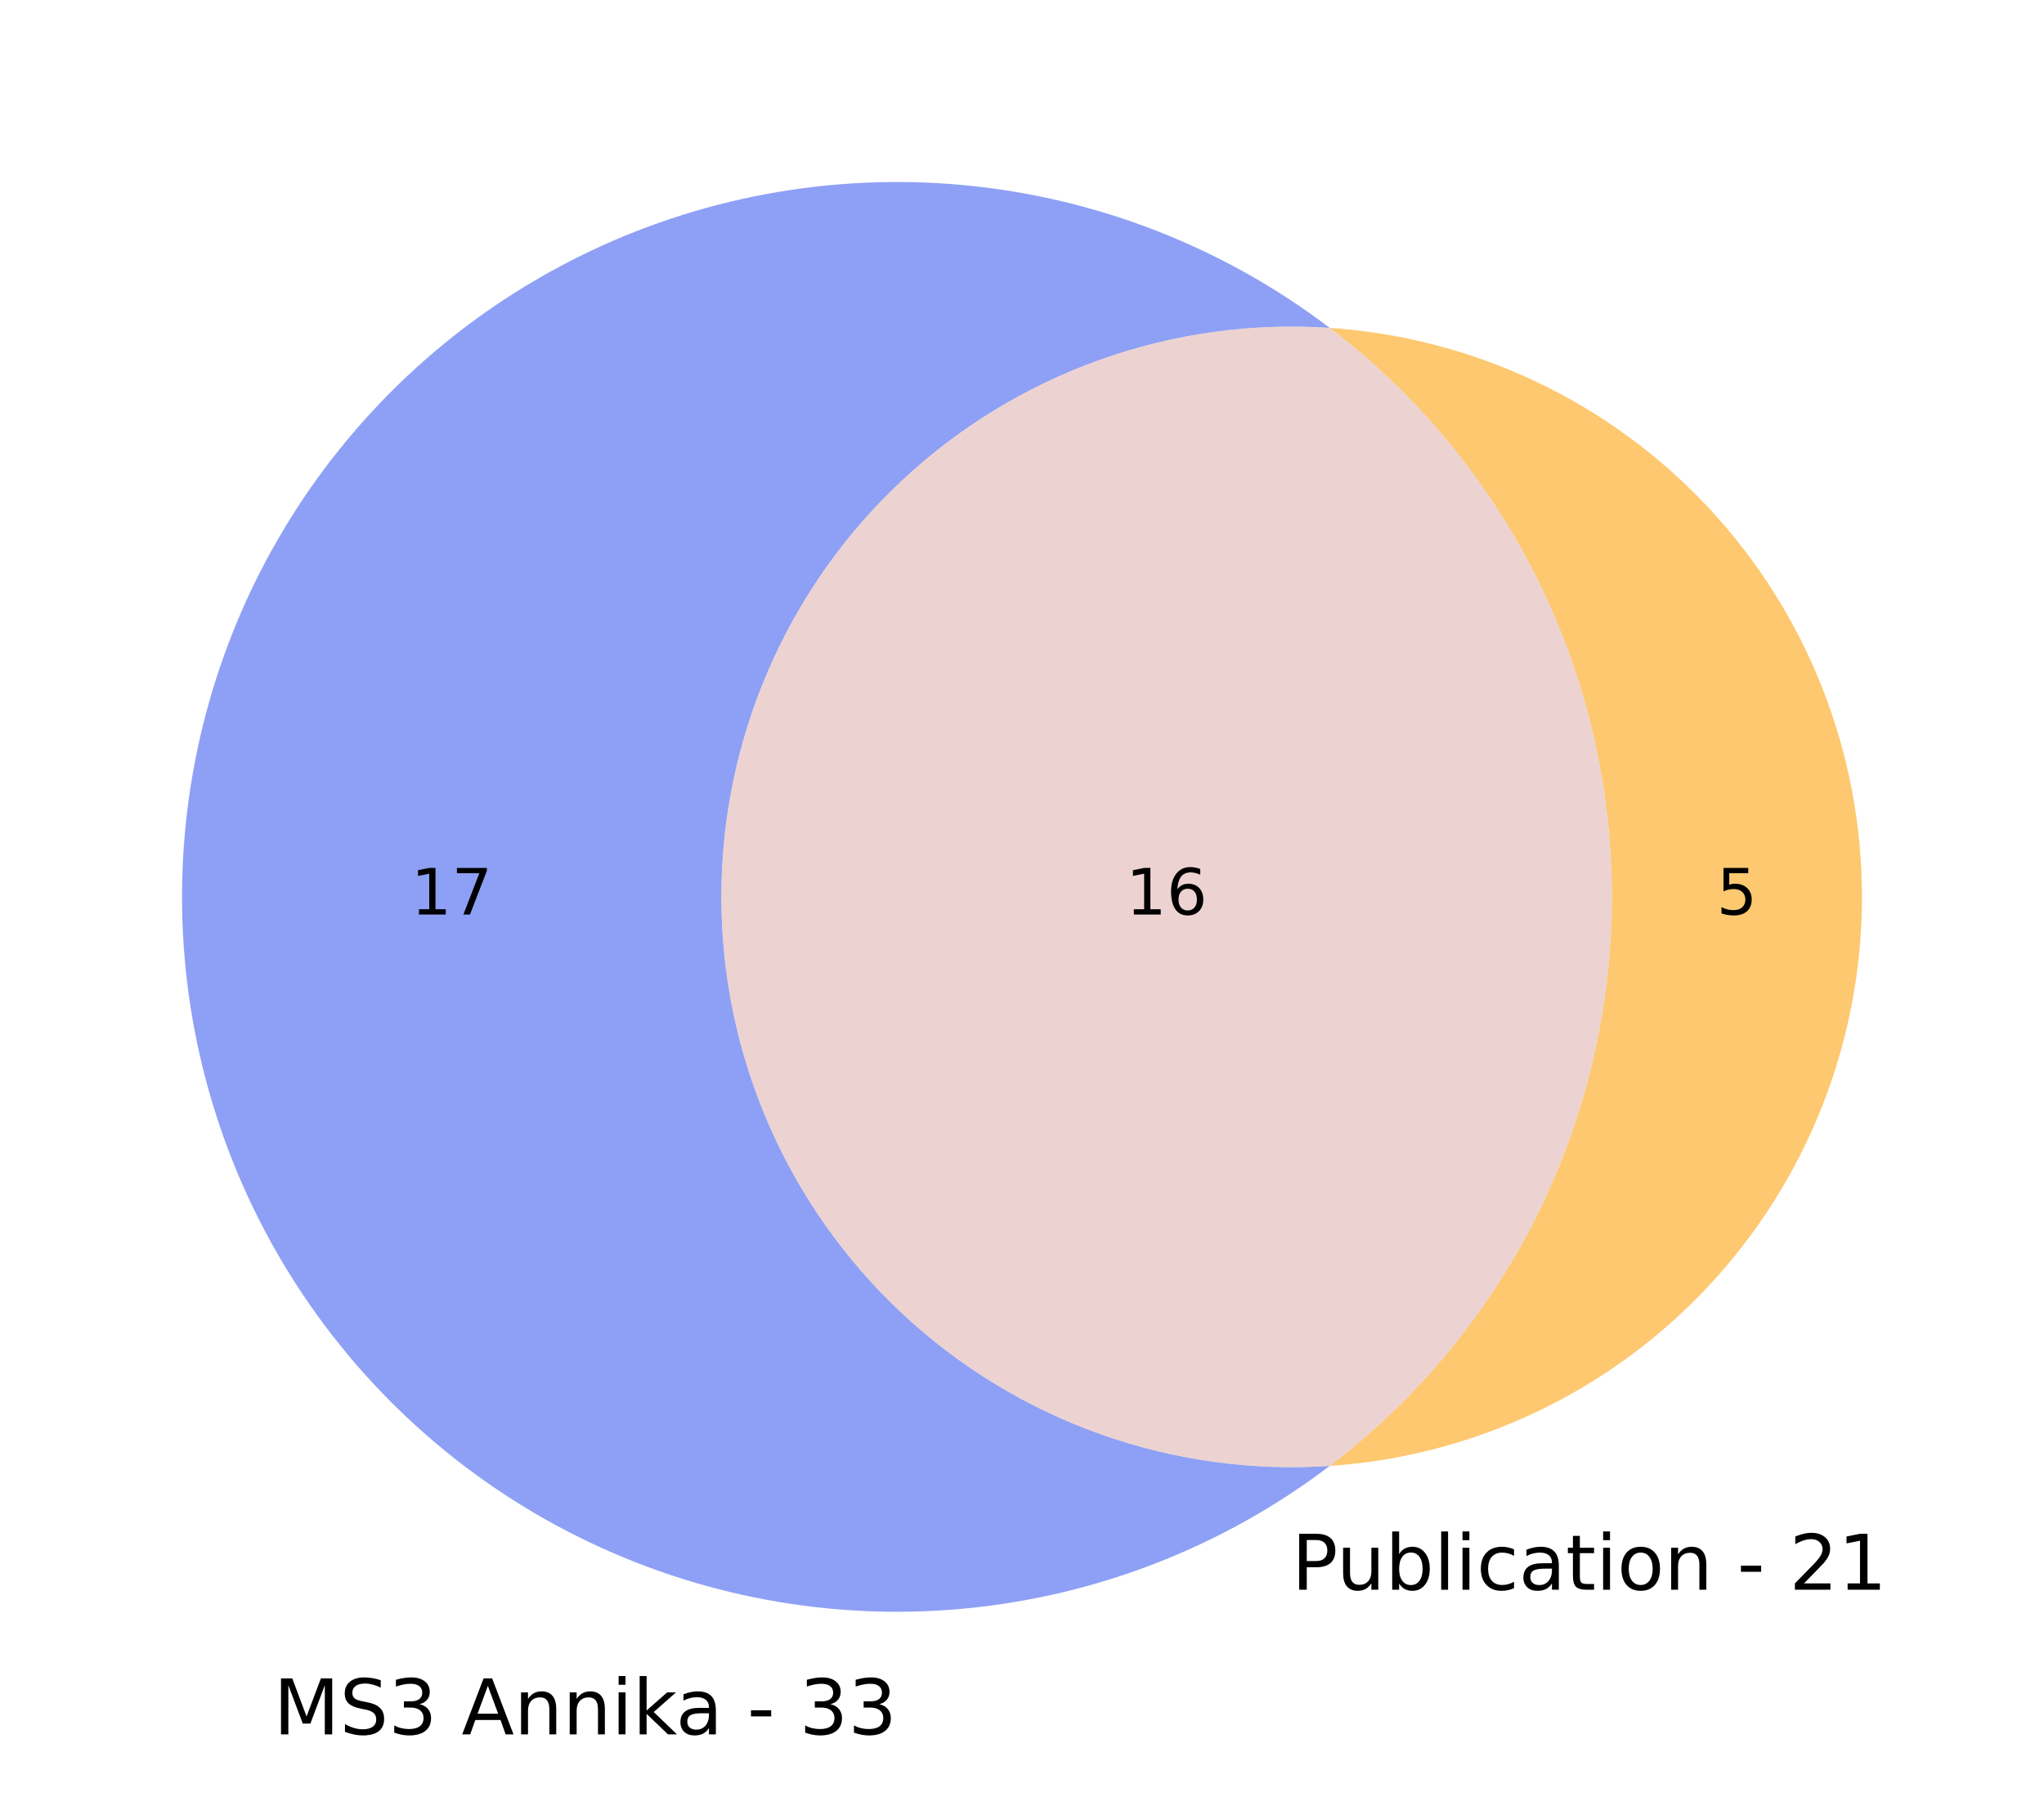
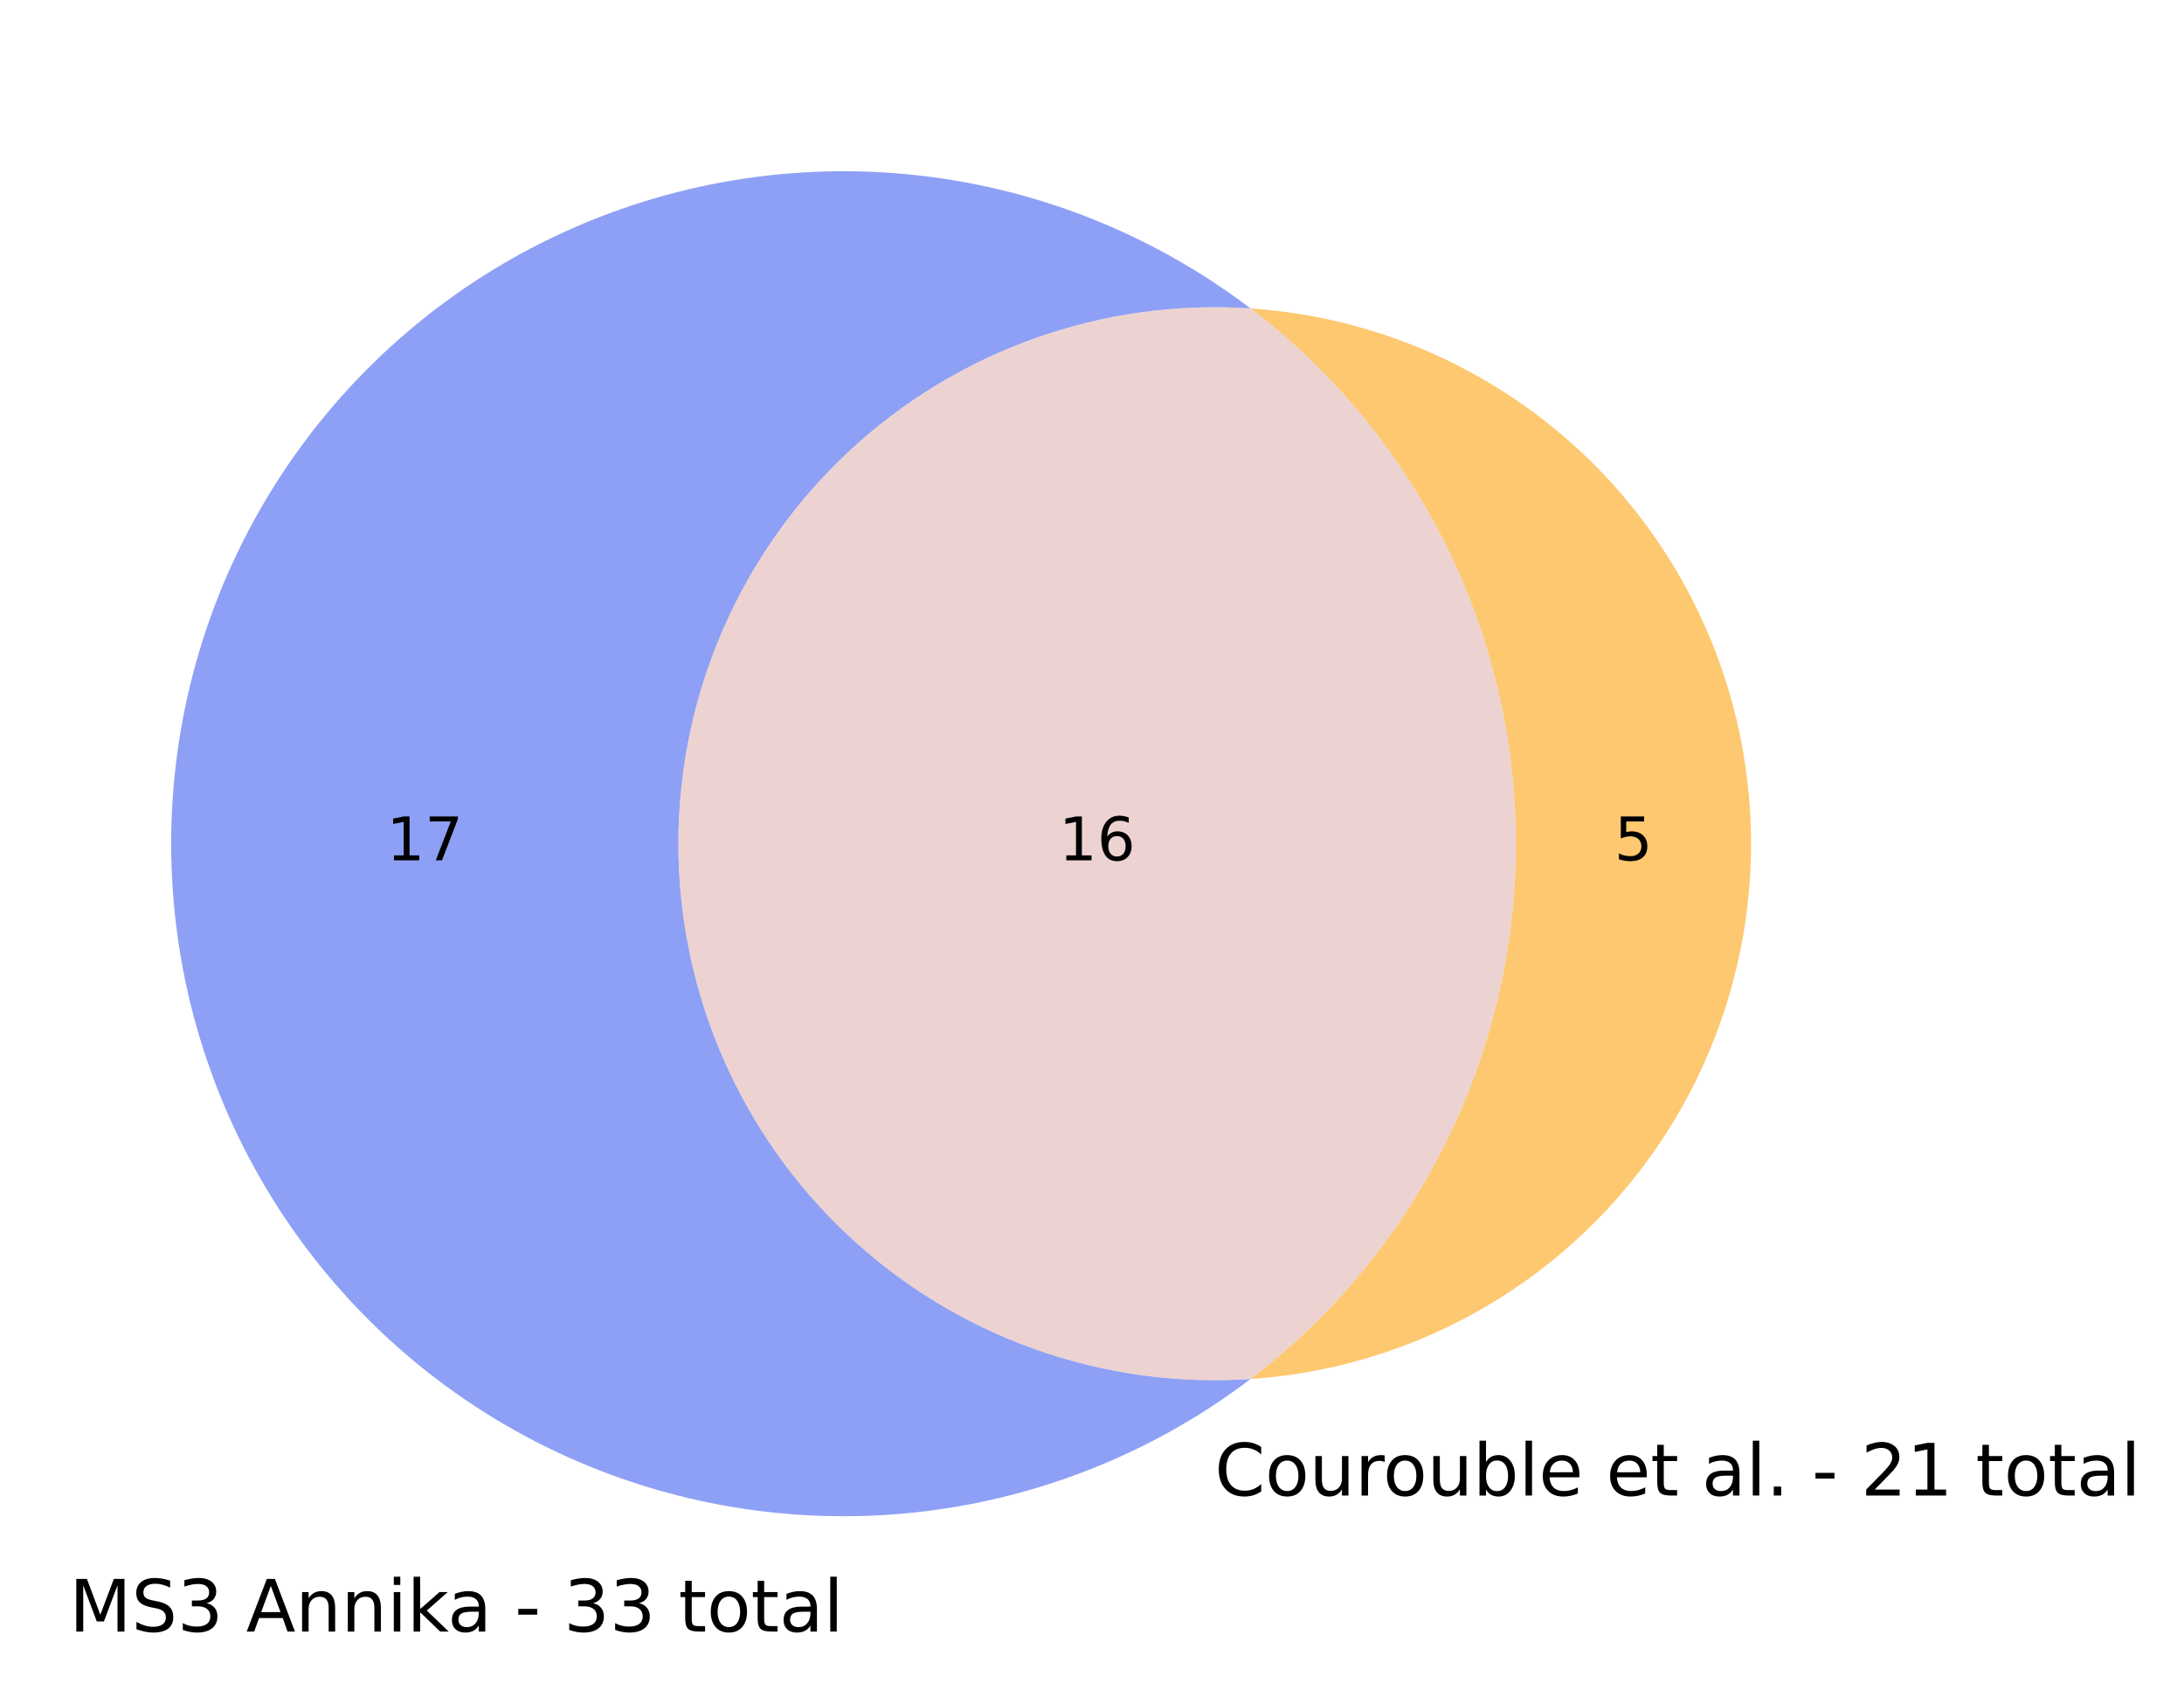
- <svg xmlns="http://www.w3.org/2000/svg" xmlns:xlink="http://www.w3.org/1999/xlink" width="319.624pt" height="280.911pt" viewBox="0 0 319.624 280.911" version="1.1">
+ <svg xmlns="http://www.w3.org/2000/svg" xmlns:xlink="http://www.w3.org/1999/xlink" width="363.15pt" height="280.911pt" viewBox="0 0 363.15 280.911" version="1.1">
  <defs>
    <style type="text/css">*{stroke-linejoin: round; stroke-linecap: butt}</style>
  </defs>
  <g id="figure_1">
    <g id="patch_1">
-       <path d="M 0 280.911  L 319.624 280.911  L 319.624 0  L 0 0  L 0 280.911  z " style="fill: none" />
+       <path d="M 0 280.911  L 363.15 280.911  L 363.15 0  L 0 0  L 0 280.911  z " style="fill: none" />
    </g>
    <g id="axes_1">
      <g id="patch_2">
-         <path d="M 207.932 229.237  C 195.747 230.052 183.523 228.356 172.021 224.253  C 160.518 220.15 149.98 213.728 141.061 205.386  C 132.142 197.044 125.031 186.958 120.17 175.754  C 115.309 164.551 112.801 152.468 112.801 140.256  C 112.801 128.044 115.309 115.961 120.17 104.758  C 125.031 93.554 132.142 83.468 141.061 75.126  C 149.98 66.784 160.518 60.362 172.021 56.259  C 183.523 52.156 195.747 50.46 207.932 51.275  C 191.358 38.669 171.587 30.941 150.857 28.967  C 130.128 26.992 109.253 30.848 90.597 40.098  C 71.941 49.347 56.235 63.628 45.258 81.323  C 34.281 99.018 28.463 119.433 28.463 140.256  C 28.463 161.079 34.281 181.494 45.258 199.189  C 56.235 216.884 71.941 231.165 90.597 240.414  C 109.253 249.664 130.128 253.52 150.857 251.545  C 171.587 249.571 191.358 241.843 207.932 229.237  " clip-path="url(#p4a998f24e4)" style="fill: #4361ee; opacity: 0.6" />
+         <path d="M 207.932 229.237  C 195.747 230.052 183.523 228.356 172.021 224.253  C 160.518 220.15 149.98 213.728 141.061 205.386  C 132.142 197.044 125.031 186.958 120.17 175.754  C 115.309 164.551 112.801 152.468 112.801 140.256  C 112.801 128.044 115.309 115.961 120.17 104.758  C 125.031 93.554 132.142 83.468 141.061 75.126  C 149.98 66.784 160.518 60.362 172.021 56.259  C 183.523 52.156 195.747 50.46 207.932 51.275  C 191.358 38.669 171.587 30.941 150.857 28.967  C 130.128 26.992 109.253 30.848 90.597 40.098  C 71.941 49.347 56.235 63.628 45.258 81.323  C 34.281 99.018 28.463 119.433 28.463 140.256  C 28.463 161.079 34.281 181.494 45.258 199.189  C 56.235 216.884 71.941 231.165 90.597 240.414  C 109.253 249.664 130.128 253.52 150.857 251.545  C 171.587 249.571 191.358 241.843 207.932 229.237  " clip-path="url(#p61d5196d5a)" style="fill: #4361ee; opacity: 0.6" />
      </g>
      <g id="patch_3">
-         <path d="M 207.932 51.275  C 221.644 61.704 232.762 75.163 240.414 90.597  C 248.067 106.032 252.049 123.028 252.049 140.256  C 252.049 157.484 248.067 174.48 240.414 189.915  C 232.762 205.349 221.644 218.808 207.932 229.237  C 230.496 227.728 251.662 217.691 267.11 201.175  C 282.559 184.66 291.161 162.871 291.161 140.256  C 291.161 117.641 282.559 95.852 267.11 79.337  C 251.662 62.821 230.496 52.784 207.932 51.275  " clip-path="url(#p4a998f24e4)" style="fill: #fca311; opacity: 0.6" />
+         <path d="M 207.932 51.275  C 221.644 61.704 232.762 75.163 240.414 90.597  C 248.067 106.032 252.049 123.028 252.049 140.256  C 252.049 157.484 248.067 174.48 240.414 189.915  C 232.762 205.349 221.644 218.808 207.932 229.237  C 230.496 227.728 251.662 217.691 267.11 201.175  C 282.559 184.66 291.161 162.871 291.161 140.256  C 291.161 117.641 282.559 95.852 267.11 79.337  C 251.662 62.821 230.496 52.784 207.932 51.275  " clip-path="url(#p61d5196d5a)" style="fill: #fca311; opacity: 0.6" />
      </g>
      <g id="patch_4">
-         <path d="M 207.932 229.237  C 221.644 218.808 232.762 205.349 240.414 189.915  C 248.067 174.48 252.049 157.484 252.049 140.256  C 252.049 123.028 248.067 106.032 240.414 90.597  C 232.762 75.163 221.644 61.704 207.932 51.275  C 195.747 50.46 183.523 52.156 172.021 56.259  C 160.518 60.362 149.98 66.784 141.061 75.126  C 132.142 83.468 125.031 93.554 120.17 104.758  C 115.309 115.961 112.801 128.044 112.801 140.256  C 112.801 152.468 115.309 164.551 120.17 175.754  C 125.031 186.958 132.142 197.044 141.061 205.386  C 149.98 213.728 160.518 220.15 172.021 224.253  C 183.523 228.356 195.747 230.052 207.932 229.237  " clip-path="url(#p4a998f24e4)" style="fill: #dfb6b2; opacity: 0.6" />
+         <path d="M 207.932 229.237  C 221.644 218.808 232.762 205.349 240.414 189.915  C 248.067 174.48 252.049 157.484 252.049 140.256  C 252.049 123.028 248.067 106.032 240.414 90.597  C 232.762 75.163 221.644 61.704 207.932 51.275  C 195.747 50.46 183.523 52.156 172.021 56.259  C 160.518 60.362 149.98 66.784 141.061 75.126  C 132.142 83.468 125.031 93.554 120.17 104.758  C 115.309 115.961 112.801 128.044 112.801 140.256  C 112.801 152.468 115.309 164.551 120.17 175.754  C 125.031 186.958 132.142 197.044 141.061 205.386  C 149.98 213.728 160.518 220.15 172.021 224.253  C 183.523 228.356 195.747 230.052 207.932 229.237  " clip-path="url(#p61d5196d5a)" style="fill: #dfb6b2; opacity: 0.6" />
      </g>
      <g id="text_1">
        <g transform="translate(64.26932 143.0154) scale(0.1 -0.1)">
          <defs>
            <path id="DejaVuSans-31" d="M 794 531  L 1825 531  L 1825 4091  L 703 3866  L 703 4441  L 1819 4666  L 2450 4666  L 2450 531  L 3481 531  L 3481 0  L 794 0  L 794 531  z " transform="scale(0.015625)" />
            <path id="DejaVuSans-37" d="M 525 4666  L 3525 4666  L 3525 4397  L 1831 0  L 1172 0  L 2766 4134  L 525 4134  L 525 4666  z " transform="scale(0.015625)" />
          </defs>
          <use xlink:href="#DejaVuSans-31" />
          <use xlink:href="#DejaVuSans-37" x="63.623" />
        </g>
      </g>
      <g id="text_2">
        <g transform="translate(268.4235 143.0154) scale(0.1 -0.1)">
          <defs>
            <path id="DejaVuSans-35" d="M 691 4666  L 3169 4666  L 3169 4134  L 1269 4134  L 1269 2991  Q 1406 3038 1543 3061  Q 1681 3084 1819 3084  Q 2600 3084 3056 2656  Q 3513 2228 3513 1497  Q 3513 744 3044 326  Q 2575 -91 1722 -91  Q 1428 -91 1123 -41  Q 819 9 494 109  L 494 744  Q 775 591 1075 516  Q 1375 441 1709 441  Q 2250 441 2565 725  Q 2881 1009 2881 1497  Q 2881 1984 2565 2268  Q 2250 2553 1709 2553  Q 1456 2553 1204 2497  Q 953 2441 691 2322  L 691 4666  z " transform="scale(0.015625)" />
          </defs>
          <use xlink:href="#DejaVuSans-35" />
        </g>
      </g>
      <g id="text_3">
        <g transform="translate(176.0623 143.0154) scale(0.1 -0.1)">
          <defs>
            <path id="DejaVuSans-36" d="M 2113 2584  Q 1688 2584 1439 2293  Q 1191 2003 1191 1497  Q 1191 994 1439 701  Q 1688 409 2113 409  Q 2538 409 2786 701  Q 3034 994 3034 1497  Q 3034 2003 2786 2293  Q 2538 2584 2113 2584  z M 3366 4563  L 3366 3988  Q 3128 4100 2886 4159  Q 2644 4219 2406 4219  Q 1781 4219 1451 3797  Q 1122 3375 1075 2522  Q 1259 2794 1537 2939  Q 1816 3084 2150 3084  Q 2853 3084 3261 2657  Q 3669 2231 3669 1497  Q 3669 778 3244 343  Q 2819 -91 2113 -91  Q 1303 -91 875 529  Q 447 1150 447 2328  Q 447 3434 972 4092  Q 1497 4750 2381 4750  Q 2619 4750 2861 4703  Q 3103 4656 3366 4563  z " transform="scale(0.015625)" />
          </defs>
          <use xlink:href="#DejaVuSans-31" />
          <use xlink:href="#DejaVuSans-36" x="63.623" />
        </g>
      </g>
      <g id="text_4">
-         <g transform="translate(42.7635 271.2158) scale(0.12 -0.12)">
+         <g transform="translate(11.511 271.2158) scale(0.12 -0.12)">
          <defs>
            <path id="DejaVuSans-4d" d="M 628 4666  L 1569 4666  L 2759 1491  L 3956 4666  L 4897 4666  L 4897 0  L 4281 0  L 4281 4097  L 3078 897  L 2444 897  L 1241 4097  L 1241 0  L 628 0  L 628 4666  z " transform="scale(0.015625)" />
            <path id="DejaVuSans-53" d="M 3425 4513  L 3425 3897  Q 3066 4069 2747 4153  Q 2428 4238 2131 4238  Q 1616 4238 1336 4038  Q 1056 3838 1056 3469  Q 1056 3159 1242 3001  Q 1428 2844 1947 2747  L 2328 2669  Q 3034 2534 3370 2195  Q 3706 1856 3706 1288  Q 3706 609 3251 259  Q 2797 -91 1919 -91  Q 1588 -91 1214 -16  Q 841 59 441 206  L 441 856  Q 825 641 1194 531  Q 1563 422 1919 422  Q 2459 422 2753 634  Q 3047 847 3047 1241  Q 3047 1584 2836 1778  Q 2625 1972 2144 2069  L 1759 2144  Q 1053 2284 737 2584  Q 422 2884 422 3419  Q 422 4038 858 4394  Q 1294 4750 2059 4750  Q 2388 4750 2728 4690  Q 3069 4631 3425 4513  z " transform="scale(0.015625)" />
            <path id="DejaVuSans-33" d="M 2597 2516  Q 3050 2419 3304 2112  Q 3559 1806 3559 1356  Q 3559 666 3084 287  Q 2609 -91 1734 -91  Q 1441 -91 1130 -33  Q 819 25 488 141  L 488 750  Q 750 597 1062 519  Q 1375 441 1716 441  Q 2309 441 2620 675  Q 2931 909 2931 1356  Q 2931 1769 2642 2001  Q 2353 2234 1838 2234  L 1294 2234  L 1294 2753  L 1863 2753  Q 2328 2753 2575 2939  Q 2822 3125 2822 3475  Q 2822 3834 2567 4026  Q 2313 4219 1838 4219  Q 1578 4219 1281 4162  Q 984 4106 628 3988  L 628 4550  Q 988 4650 1302 4700  Q 1616 4750 1894 4750  Q 2613 4750 3031 4423  Q 3450 4097 3450 3541  Q 3450 3153 3228 2886  Q 3006 2619 2597 2516  z " transform="scale(0.015625)" />
            <path id="DejaVuSans-20" transform="scale(0.015625)" />
            <path id="DejaVuSans-41" d="M 2188 4044  L 1331 1722  L 3047 1722  L 2188 4044  z M 1831 4666  L 2547 4666  L 4325 0  L 3669 0  L 3244 1197  L 1141 1197  L 716 0  L 50 0  L 1831 4666  z " transform="scale(0.015625)" />
            <path id="DejaVuSans-6e" d="M 3513 2113  L 3513 0  L 2938 0  L 2938 2094  Q 2938 2591 2744 2837  Q 2550 3084 2163 3084  Q 1697 3084 1428 2787  Q 1159 2491 1159 1978  L 1159 0  L 581 0  L 581 3500  L 1159 3500  L 1159 2956  Q 1366 3272 1645 3428  Q 1925 3584 2291 3584  Q 2894 3584 3203 3211  Q 3513 2838 3513 2113  z " transform="scale(0.015625)" />
            <path id="DejaVuSans-69" d="M 603 3500  L 1178 3500  L 1178 0  L 603 0  L 603 3500  z M 603 4863  L 1178 4863  L 1178 4134  L 603 4134  L 603 4863  z " transform="scale(0.015625)" />
            <path id="DejaVuSans-6b" d="M 581 4863  L 1159 4863  L 1159 1991  L 2875 3500  L 3609 3500  L 1753 1863  L 3688 0  L 2938 0  L 1159 1709  L 1159 0  L 581 0  L 581 4863  z " transform="scale(0.015625)" />
            <path id="DejaVuSans-61" d="M 2194 1759  Q 1497 1759 1228 1600  Q 959 1441 959 1056  Q 959 750 1161 570  Q 1363 391 1709 391  Q 2188 391 2477 730  Q 2766 1069 2766 1631  L 2766 1759  L 2194 1759  z M 3341 1997  L 3341 0  L 2766 0  L 2766 531  Q 2569 213 2275 61  Q 1981 -91 1556 -91  Q 1019 -91 701 211  Q 384 513 384 1019  Q 384 1609 779 1909  Q 1175 2209 1959 2209  L 2766 2209  L 2766 2266  Q 2766 2663 2505 2880  Q 2244 3097 1772 3097  Q 1472 3097 1187 3025  Q 903 2953 641 2809  L 641 3341  Q 956 3463 1253 3523  Q 1550 3584 1831 3584  Q 2591 3584 2966 3190  Q 3341 2797 3341 1997  z " transform="scale(0.015625)" />
            <path id="DejaVuSans-2d" d="M 313 2009  L 1997 2009  L 1997 1497  L 313 1497  L 313 2009  z " transform="scale(0.015625)" />
+             <path id="DejaVuSans-74" d="M 1172 4494  L 1172 3500  L 2356 3500  L 2356 3053  L 1172 3053  L 1172 1153  Q 1172 725 1289 603  Q 1406 481 1766 481  L 2356 481  L 2356 0  L 1766 0  Q 1100 0 847 248  Q 594 497 594 1153  L 594 3053  L 172 3053  L 172 3500  L 594 3500  L 594 4494  L 1172 4494  z " transform="scale(0.015625)" />
+             <path id="DejaVuSans-6f" d="M 1959 3097  Q 1497 3097 1228 2736  Q 959 2375 959 1747  Q 959 1119 1226 758  Q 1494 397 1959 397  Q 2419 397 2687 759  Q 2956 1122 2956 1747  Q 2956 2369 2687 2733  Q 2419 3097 1959 3097  z M 1959 3584  Q 2709 3584 3137 3096  Q 3566 2609 3566 1747  Q 3566 888 3137 398  Q 2709 -91 1959 -91  Q 1206 -91 779 398  Q 353 888 353 1747  Q 353 2609 779 3096  Q 1206 3584 1959 3584  z " transform="scale(0.015625)" />
+             <path id="DejaVuSans-6c" d="M 603 4863  L 1178 4863  L 1178 0  L 603 0  L 603 4863  z " transform="scale(0.015625)" />
          </defs>
          <use xlink:href="#DejaVuSans-4d" />
          <use xlink:href="#DejaVuSans-53" x="86.279" />
          <use xlink:href="#DejaVuSans-33" x="149.756" />
          <use xlink:href="#DejaVuSans-20" x="213.379" />
          <use xlink:href="#DejaVuSans-41" x="245.166" />
          <use xlink:href="#DejaVuSans-6e" x="313.574" />
          <use xlink:href="#DejaVuSans-6e" x="376.953" />
          <use xlink:href="#DejaVuSans-69" x="440.332" />
          <use xlink:href="#DejaVuSans-6b" x="468.115" />
          <use xlink:href="#DejaVuSans-61" x="524.275" />
          <use xlink:href="#DejaVuSans-20" x="585.555" />
          <use xlink:href="#DejaVuSans-2d" x="617.342" />
          <use xlink:href="#DejaVuSans-20" x="653.426" />
          <use xlink:href="#DejaVuSans-33" x="685.213" />
          <use xlink:href="#DejaVuSans-33" x="748.836" />
+           <use xlink:href="#DejaVuSans-20" x="812.459" />
+           <use xlink:href="#DejaVuSans-74" x="844.246" />
+           <use xlink:href="#DejaVuSans-6f" x="883.455" />
+           <use xlink:href="#DejaVuSans-74" x="944.637" />
+           <use xlink:href="#DejaVuSans-61" x="983.846" />
+           <use xlink:href="#DejaVuSans-6c" x="1045.125" />
        </g>
      </g>
      <g id="text_5">
        <g transform="translate(201.9806 248.6027) scale(0.12 -0.12)">
          <defs>
-             <path id="DejaVuSans-50" d="M 1259 4147  L 1259 2394  L 2053 2394  Q 2494 2394 2734 2622  Q 2975 2850 2975 3272  Q 2975 3691 2734 3919  Q 2494 4147 2053 4147  L 1259 4147  z M 628 4666  L 2053 4666  Q 2838 4666 3239 4311  Q 3641 3956 3641 3272  Q 3641 2581 3239 2228  Q 2838 1875 2053 1875  L 1259 1875  L 1259 0  L 628 0  L 628 4666  z " transform="scale(0.015625)" />
+             <path id="DejaVuSans-43" d="M 4122 4306  L 4122 3641  Q 3803 3938 3442 4084  Q 3081 4231 2675 4231  Q 1875 4231 1450 3742  Q 1025 3253 1025 2328  Q 1025 1406 1450 917  Q 1875 428 2675 428  Q 3081 428 3442 575  Q 3803 722 4122 1019  L 4122 359  Q 3791 134 3420 21  Q 3050 -91 2638 -91  Q 1578 -91 968 557  Q 359 1206 359 2328  Q 359 3453 968 4101  Q 1578 4750 2638 4750  Q 3056 4750 3426 4639  Q 3797 4528 4122 4306  z " transform="scale(0.015625)" />
            <path id="DejaVuSans-75" d="M 544 1381  L 544 3500  L 1119 3500  L 1119 1403  Q 1119 906 1312 657  Q 1506 409 1894 409  Q 2359 409 2629 706  Q 2900 1003 2900 1516  L 2900 3500  L 3475 3500  L 3475 0  L 2900 0  L 2900 538  Q 2691 219 2414 64  Q 2138 -91 1772 -91  Q 1169 -91 856 284  Q 544 659 544 1381  z M 1991 3584  L 1991 3584  z " transform="scale(0.015625)" />
+             <path id="DejaVuSans-72" d="M 2631 2963  Q 2534 3019 2420 3045  Q 2306 3072 2169 3072  Q 1681 3072 1420 2755  Q 1159 2438 1159 1844  L 1159 0  L 581 0  L 581 3500  L 1159 3500  L 1159 2956  Q 1341 3275 1631 3429  Q 1922 3584 2338 3584  Q 2397 3584 2469 3576  Q 2541 3569 2628 3553  L 2631 2963  z " transform="scale(0.015625)" />
            <path id="DejaVuSans-62" d="M 3116 1747  Q 3116 2381 2855 2742  Q 2594 3103 2138 3103  Q 1681 3103 1420 2742  Q 1159 2381 1159 1747  Q 1159 1113 1420 752  Q 1681 391 2138 391  Q 2594 391 2855 752  Q 3116 1113 3116 1747  z M 1159 2969  Q 1341 3281 1617 3432  Q 1894 3584 2278 3584  Q 2916 3584 3314 3078  Q 3713 2572 3713 1747  Q 3713 922 3314 415  Q 2916 -91 2278 -91  Q 1894 -91 1617 61  Q 1341 213 1159 525  L 1159 0  L 581 0  L 581 4863  L 1159 4863  L 1159 2969  z " transform="scale(0.015625)" />
-             <path id="DejaVuSans-6c" d="M 603 4863  L 1178 4863  L 1178 0  L 603 0  L 603 4863  z " transform="scale(0.015625)" />
-             <path id="DejaVuSans-63" d="M 3122 3366  L 3122 2828  Q 2878 2963 2633 3030  Q 2388 3097 2138 3097  Q 1578 3097 1268 2742  Q 959 2388 959 1747  Q 959 1106 1268 751  Q 1578 397 2138 397  Q 2388 397 2633 464  Q 2878 531 3122 666  L 3122 134  Q 2881 22 2623 -34  Q 2366 -91 2075 -91  Q 1284 -91 818 406  Q 353 903 353 1747  Q 353 2603 823 3093  Q 1294 3584 2113 3584  Q 2378 3584 2631 3529  Q 2884 3475 3122 3366  z " transform="scale(0.015625)" />
-             <path id="DejaVuSans-74" d="M 1172 4494  L 1172 3500  L 2356 3500  L 2356 3053  L 1172 3053  L 1172 1153  Q 1172 725 1289 603  Q 1406 481 1766 481  L 2356 481  L 2356 0  L 1766 0  Q 1100 0 847 248  Q 594 497 594 1153  L 594 3053  L 172 3053  L 172 3500  L 594 3500  L 594 4494  L 1172 4494  z " transform="scale(0.015625)" />
-             <path id="DejaVuSans-6f" d="M 1959 3097  Q 1497 3097 1228 2736  Q 959 2375 959 1747  Q 959 1119 1226 758  Q 1494 397 1959 397  Q 2419 397 2687 759  Q 2956 1122 2956 1747  Q 2956 2369 2687 2733  Q 2419 3097 1959 3097  z M 1959 3584  Q 2709 3584 3137 3096  Q 3566 2609 3566 1747  Q 3566 888 3137 398  Q 2709 -91 1959 -91  Q 1206 -91 779 398  Q 353 888 353 1747  Q 353 2609 779 3096  Q 1206 3584 1959 3584  z " transform="scale(0.015625)" />
+             <path id="DejaVuSans-65" d="M 3597 1894  L 3597 1613  L 953 1613  Q 991 1019 1311 708  Q 1631 397 2203 397  Q 2534 397 2845 478  Q 3156 559 3463 722  L 3463 178  Q 3153 47 2828 -22  Q 2503 -91 2169 -91  Q 1331 -91 842 396  Q 353 884 353 1716  Q 353 2575 817 3079  Q 1281 3584 2069 3584  Q 2775 3584 3186 3129  Q 3597 2675 3597 1894  z M 3022 2063  Q 3016 2534 2758 2815  Q 2500 3097 2075 3097  Q 1594 3097 1305 2825  Q 1016 2553 972 2059  L 3022 2063  z " transform="scale(0.015625)" />
+             <path id="DejaVuSans-2e" d="M 684 794  L 1344 794  L 1344 0  L 684 0  L 684 794  z " transform="scale(0.015625)" />
            <path id="DejaVuSans-32" d="M 1228 531  L 3431 531  L 3431 0  L 469 0  L 469 531  Q 828 903 1448 1529  Q 2069 2156 2228 2338  Q 2531 2678 2651 2914  Q 2772 3150 2772 3378  Q 2772 3750 2511 3984  Q 2250 4219 1831 4219  Q 1534 4219 1204 4116  Q 875 4013 500 3803  L 500 4441  Q 881 4594 1212 4672  Q 1544 4750 1819 4750  Q 2544 4750 2975 4387  Q 3406 4025 3406 3419  Q 3406 3131 3298 2873  Q 3191 2616 2906 2266  Q 2828 2175 2409 1742  Q 1991 1309 1228 531  z " transform="scale(0.015625)" />
          </defs>
-           <use xlink:href="#DejaVuSans-50" />
-           <use xlink:href="#DejaVuSans-75" x="58.553" />
-           <use xlink:href="#DejaVuSans-62" x="121.932" />
-           <use xlink:href="#DejaVuSans-6c" x="185.408" />
-           <use xlink:href="#DejaVuSans-69" x="213.191" />
-           <use xlink:href="#DejaVuSans-63" x="240.975" />
-           <use xlink:href="#DejaVuSans-61" x="295.955" />
-           <use xlink:href="#DejaVuSans-74" x="357.234" />
-           <use xlink:href="#DejaVuSans-69" x="396.443" />
-           <use xlink:href="#DejaVuSans-6f" x="424.227" />
-           <use xlink:href="#DejaVuSans-6e" x="485.408" />
-           <use xlink:href="#DejaVuSans-20" x="548.787" />
-           <use xlink:href="#DejaVuSans-2d" x="580.574" />
-           <use xlink:href="#DejaVuSans-20" x="616.658" />
-           <use xlink:href="#DejaVuSans-32" x="648.445" />
-           <use xlink:href="#DejaVuSans-31" x="712.068" />
+           <use xlink:href="#DejaVuSans-43" />
+           <use xlink:href="#DejaVuSans-6f" x="69.824" />
+           <use xlink:href="#DejaVuSans-75" x="131.006" />
+           <use xlink:href="#DejaVuSans-72" x="194.385" />
+           <use xlink:href="#DejaVuSans-6f" x="233.248" />
+           <use xlink:href="#DejaVuSans-75" x="294.43" />
+           <use xlink:href="#DejaVuSans-62" x="357.809" />
+           <use xlink:href="#DejaVuSans-6c" x="421.285" />
+           <use xlink:href="#DejaVuSans-65" x="449.068" />
+           <use xlink:href="#DejaVuSans-20" x="510.592" />
+           <use xlink:href="#DejaVuSans-65" x="542.379" />
+           <use xlink:href="#DejaVuSans-74" x="603.902" />
+           <use xlink:href="#DejaVuSans-20" x="643.111" />
+           <use xlink:href="#DejaVuSans-61" x="674.898" />
+           <use xlink:href="#DejaVuSans-6c" x="736.178" />
+           <use xlink:href="#DejaVuSans-2e" x="763.961" />
+           <use xlink:href="#DejaVuSans-20" x="795.748" />
+           <use xlink:href="#DejaVuSans-2d" x="827.535" />
+           <use xlink:href="#DejaVuSans-20" x="863.619" />
+           <use xlink:href="#DejaVuSans-32" x="895.406" />
+           <use xlink:href="#DejaVuSans-31" x="959.029" />
+           <use xlink:href="#DejaVuSans-20" x="1022.652" />
+           <use xlink:href="#DejaVuSans-74" x="1054.439" />
+           <use xlink:href="#DejaVuSans-6f" x="1093.648" />
+           <use xlink:href="#DejaVuSans-74" x="1154.83" />
+           <use xlink:href="#DejaVuSans-61" x="1194.039" />
+           <use xlink:href="#DejaVuSans-6c" x="1255.318" />
        </g>
      </g>
    </g>
  </g>
  <defs>
-     <clipPath id="p4a998f24e4">
+     <clipPath id="p61d5196d5a">
      <rect x="7.2" y="7.2" width="305.224" height="266.112" />
    </clipPath>
  </defs>
</svg>
